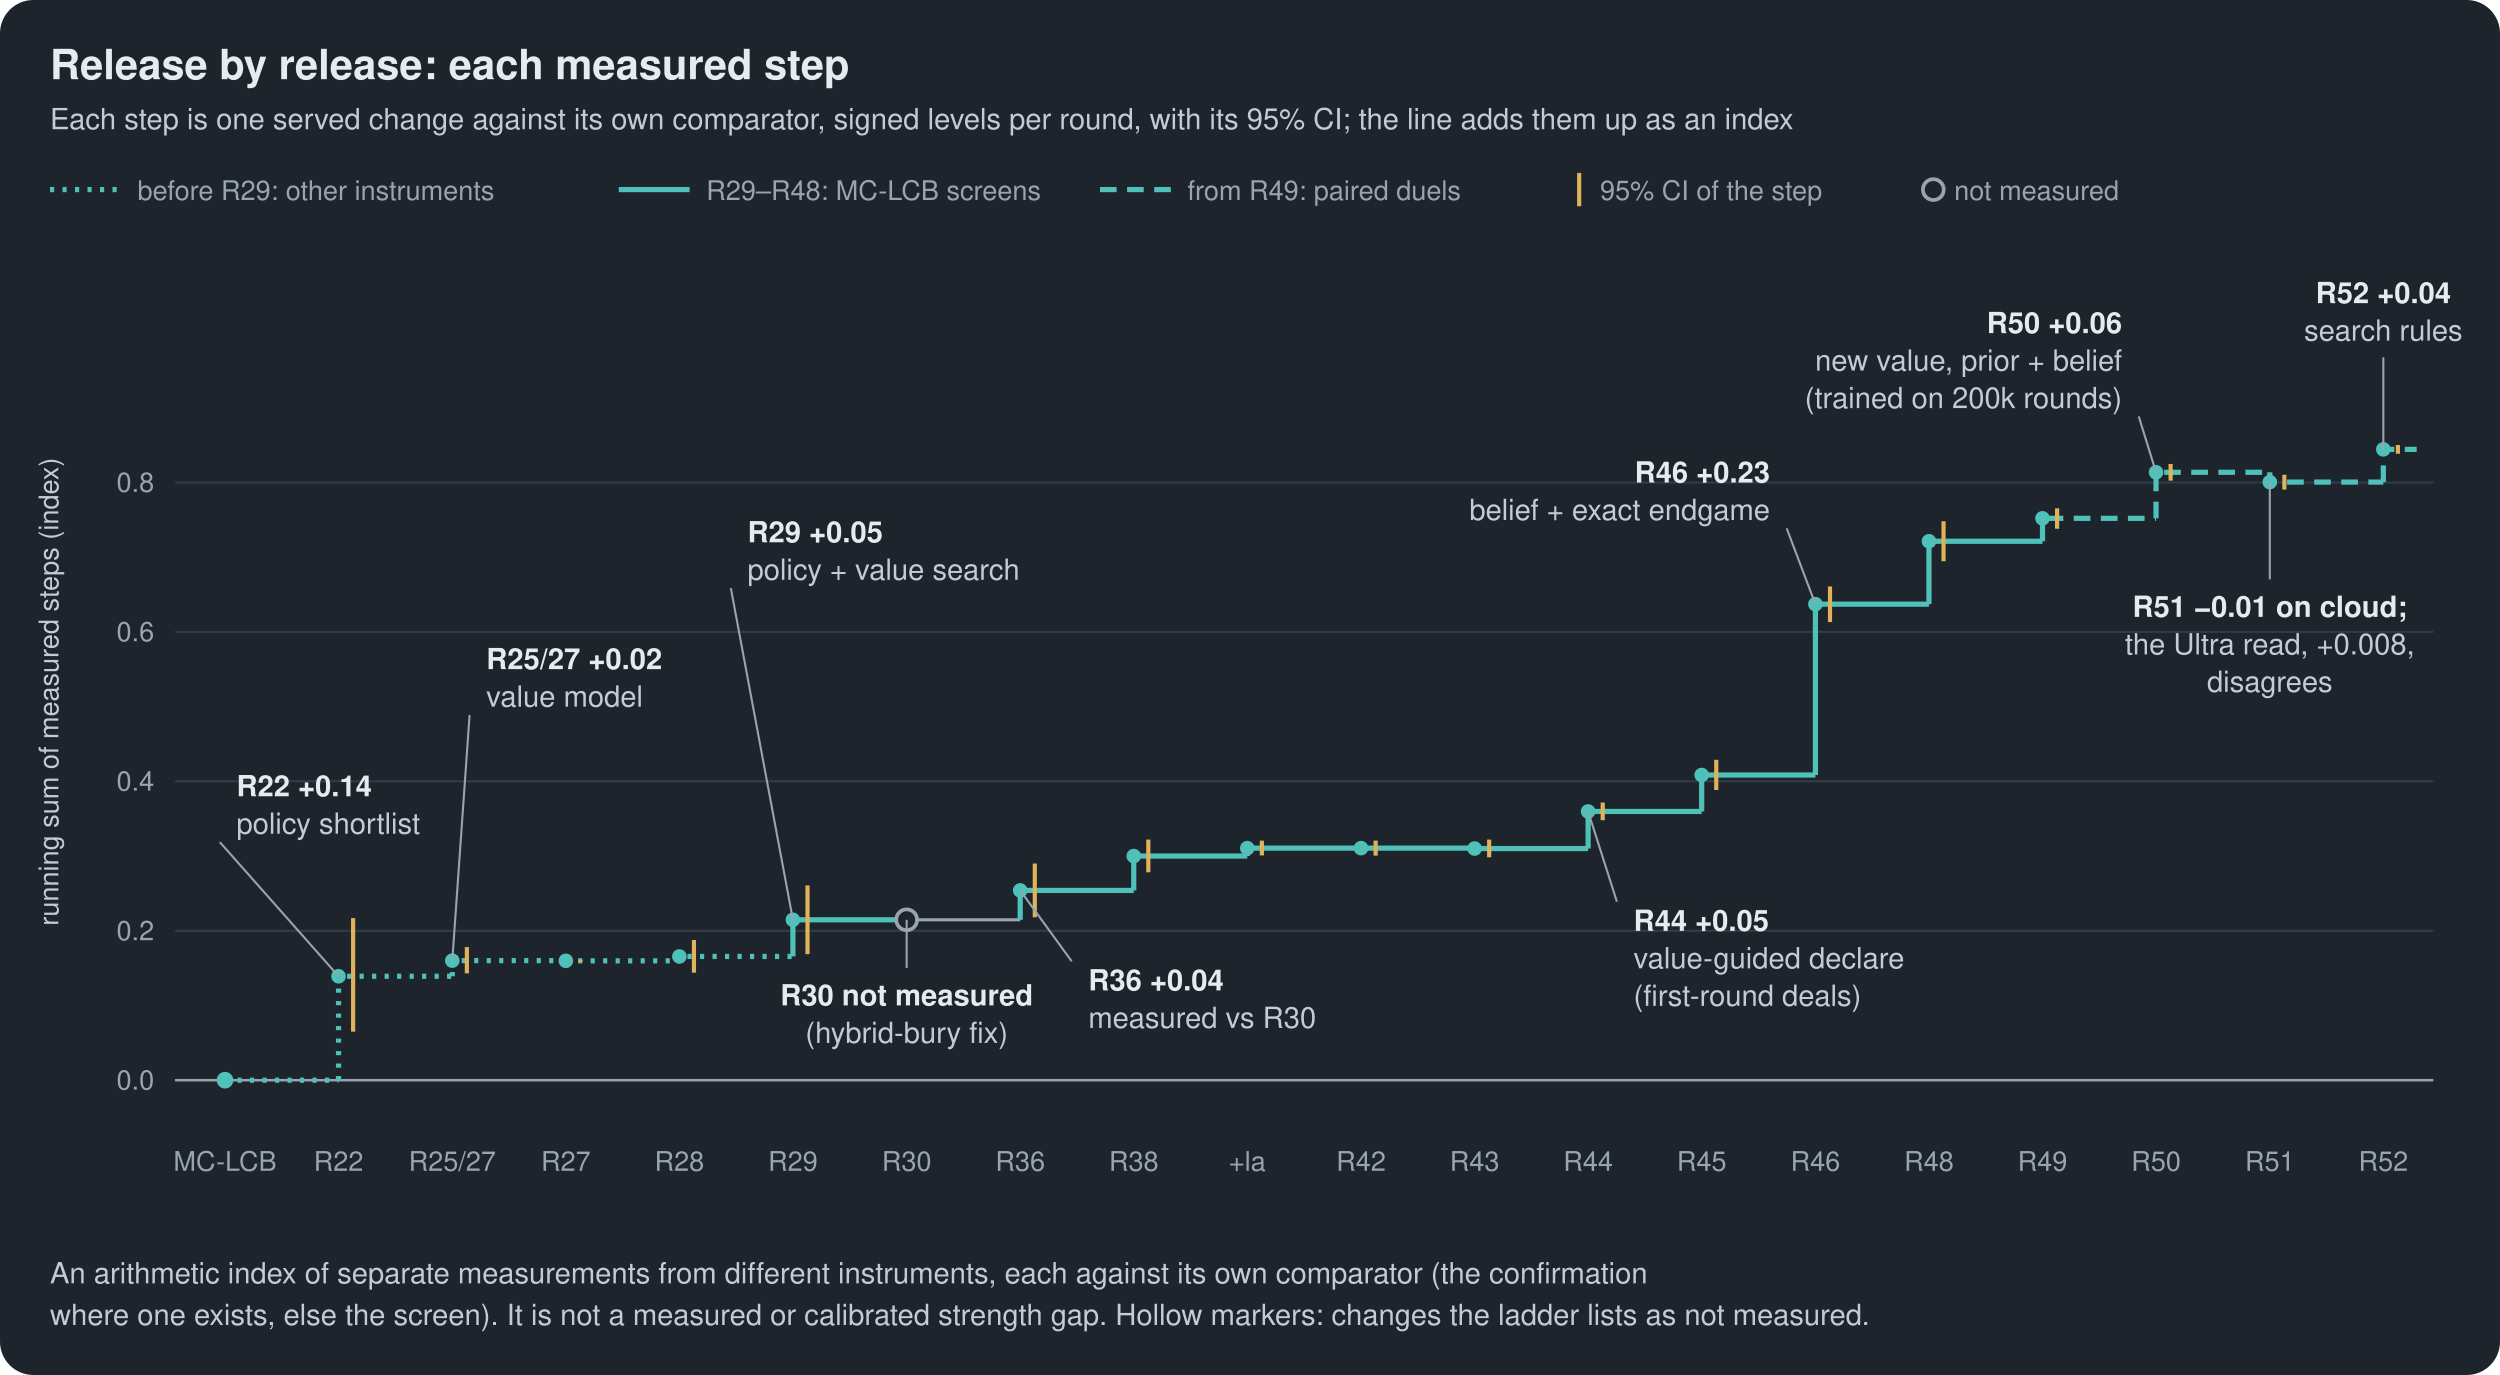
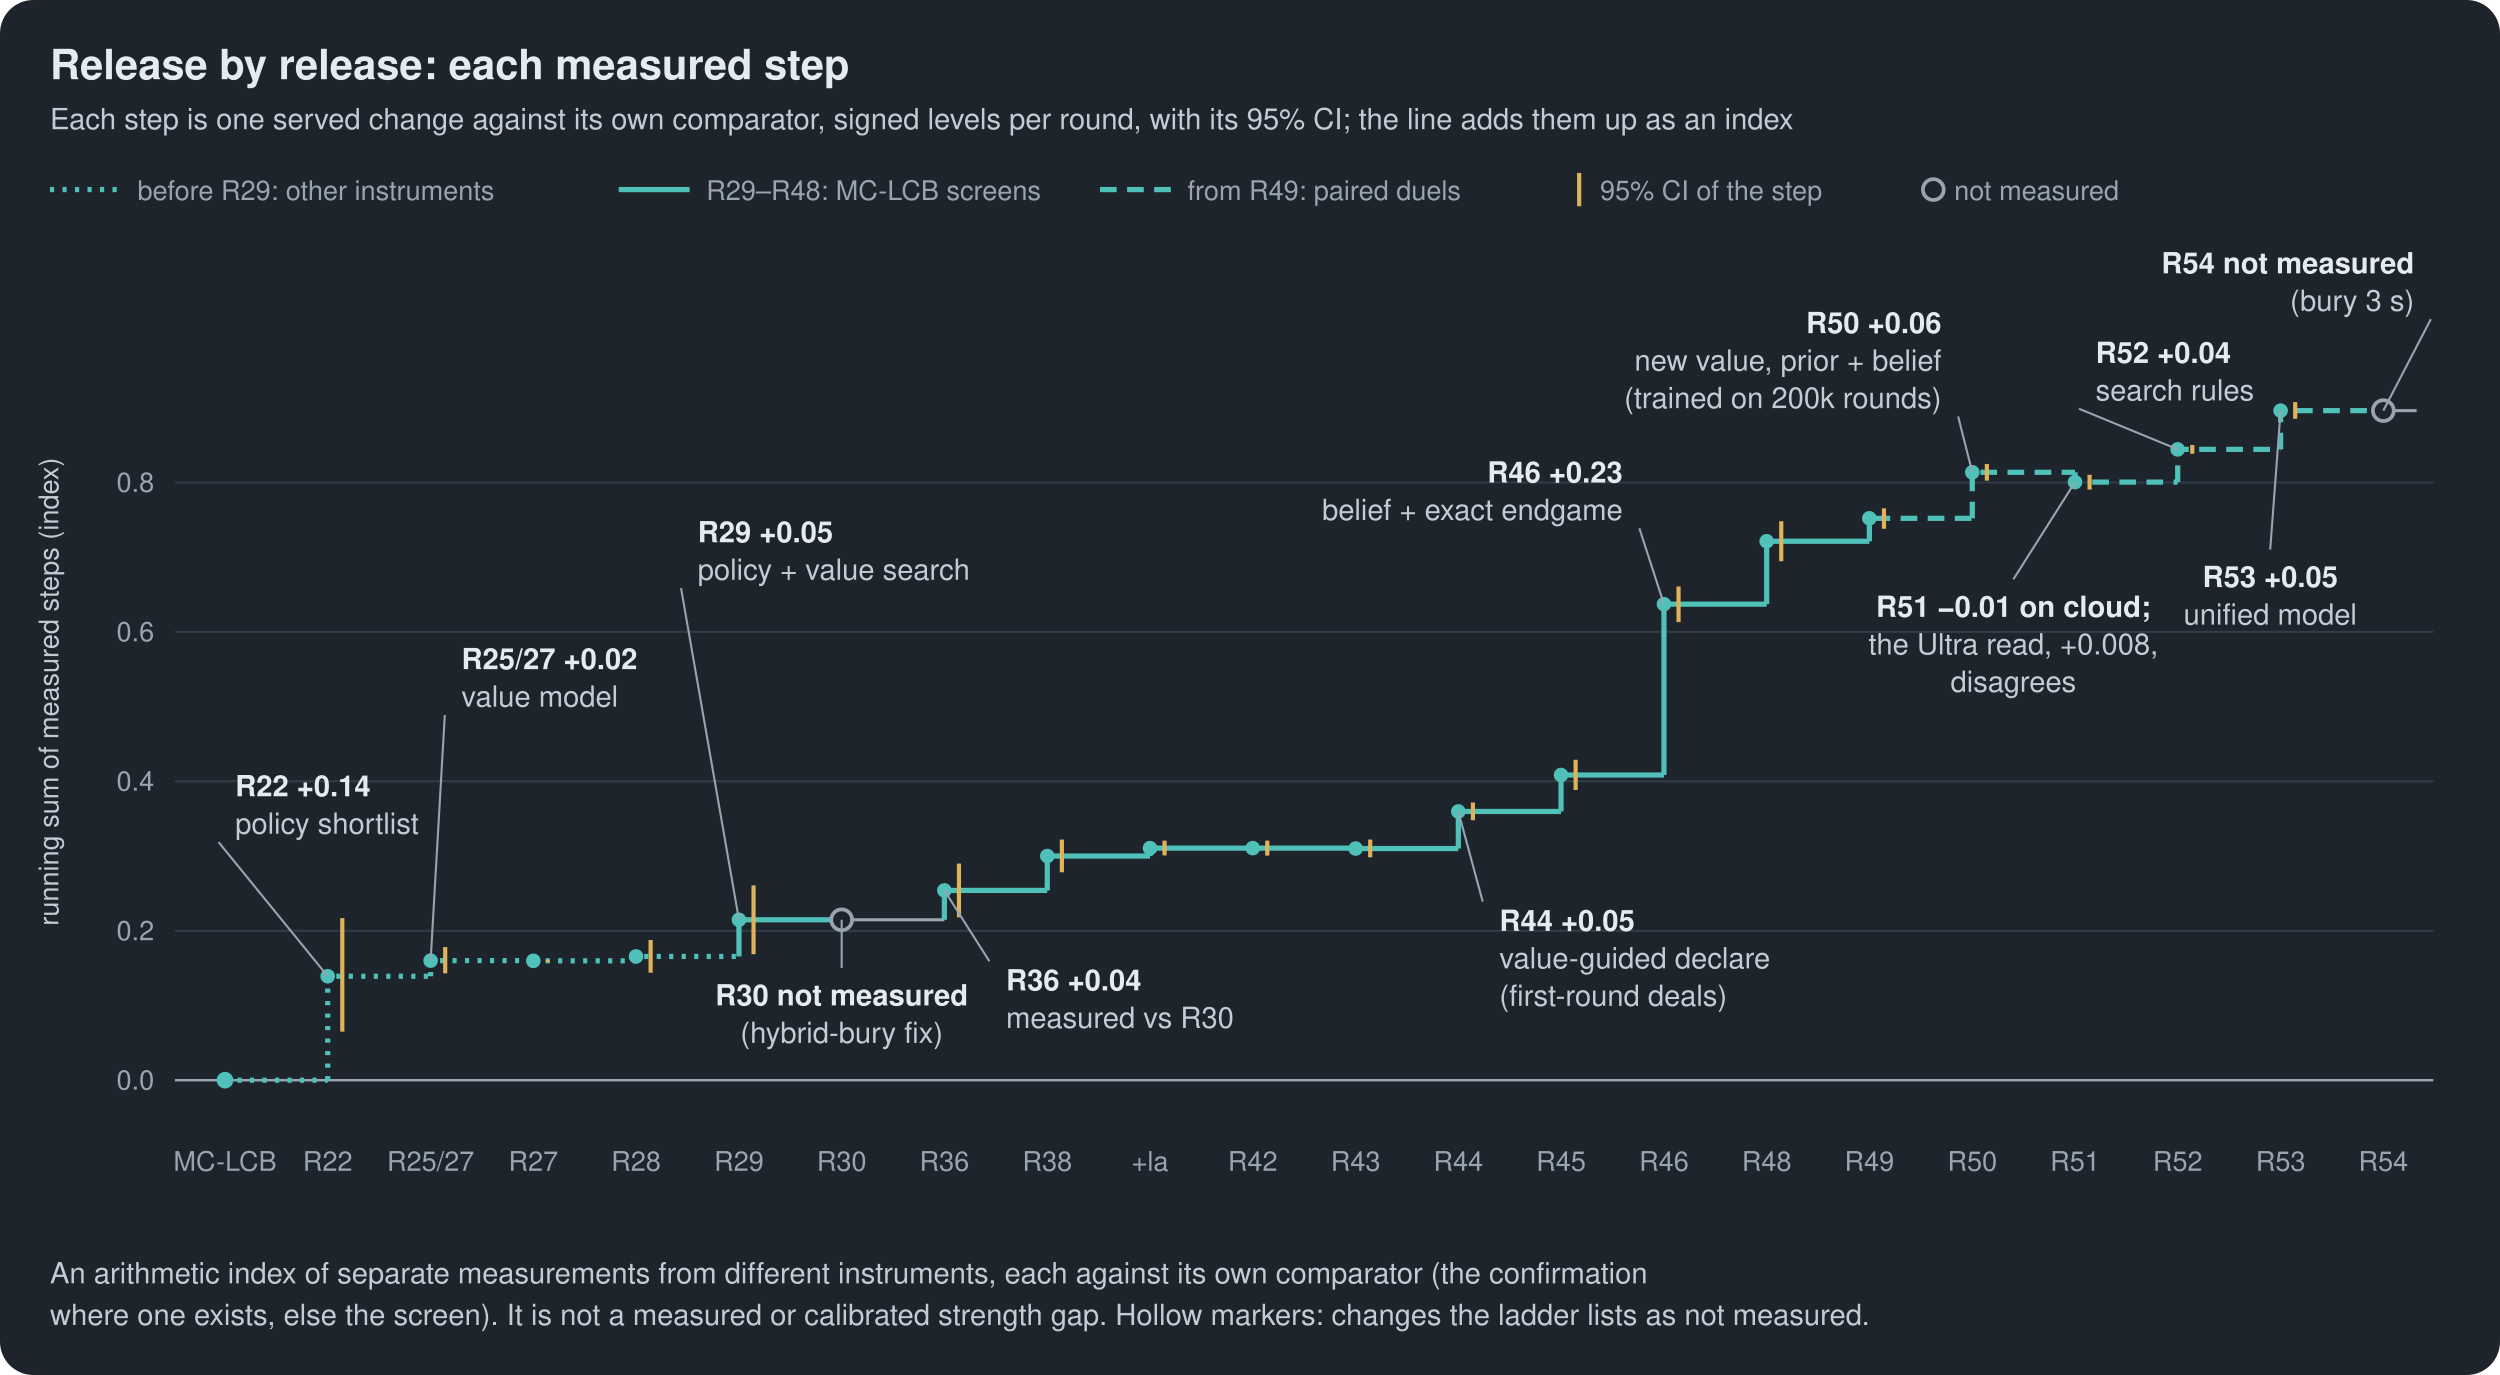
- <svg xmlns="http://www.w3.org/2000/svg" viewBox="0 0 1200 660" width="1200" height="660" role="img" aria-label="Step chart, by release, of each served change's measured step against its own comparator in signed levels per round, with 95% CI whiskers, and a line that adds the steps up as an arithmetic index. Dotted before release 29 (other instruments), solid for MC-LCB common-control screens from release 29 to 48, dashed for paired head-to-head duels from release 49. Callouts: release 22 +0.14, policy shortlist; release 25/27 +0.02, value model; release 29 +0.05, policy plus value search; release 30 not measured; release 36 +0.04, measured against release 30; release 44 +0.05, value-guided declare, first-round deals; release 46 +0.23, belief plus exact endgame; release 50 +0.06, new value, prior and belief, trained on 200k rounds; release 51 −0.01 on cloud, where the Ultra read, +0.008, disagrees; release 52 +0.04, search rules. An arithmetic index of separate measurements from different instruments, each against its own comparator (the confirmation where one exists, else the screen). It is not a measured or calibrated strength gap. Hollow markers: changes the ladder lists as not measured.">
+ <svg xmlns="http://www.w3.org/2000/svg" viewBox="0 0 1200 660" width="1200" height="660" role="img" aria-label="Step chart, by release, of each served change's measured step against its own comparator in signed levels per round, with 95% CI whiskers, and a line that adds the steps up as an arithmetic index. Dotted before release 29 (other instruments), solid for MC-LCB common-control screens from release 29 to 48, dashed for paired head-to-head duels from release 49. Callouts: release 22 +0.14, policy shortlist; release 25/27 +0.02, value model; release 29 +0.05, policy plus value search; release 30 not measured; release 36 +0.04, measured against release 30; release 44 +0.05, value-guided declare, first-round deals; release 46 +0.23, belief plus exact endgame; release 50 +0.06, new value, prior and belief, trained on 200k rounds; release 51 −0.01 on cloud, where the Ultra read, +0.008, disagrees; release 52 +0.04, search rules; release 53 +0.05, the unified model; release 54 not measured, the bury budget raised to 3 s. An arithmetic index of separate measurements from different instruments, each against its own comparator (the confirmation where one exists, else the screen). It is not a measured or calibrated strength gap. Hollow markers: changes the ladder lists as not measured.">
  <style>.bg{fill:#1d242c}.h1{font:600 20px -apple-system, BlinkMacSystemFont, 'Segoe UI', Helvetica, Arial, sans-serif;fill:#e6ebf0}.s{font:14px -apple-system, BlinkMacSystemFont, 'Segoe UI', Helvetica, Arial, sans-serif;fill:#c3ccd5}.tick{font:13px -apple-system, BlinkMacSystemFont, 'Segoe UI', Helvetica, Arial, sans-serif;fill:#98a4b0}.axis{font:13px -apple-system, BlinkMacSystemFont, 'Segoe UI', Helvetica, Arial, sans-serif;fill:#c3ccd5}.rel{font:600 14px -apple-system, BlinkMacSystemFont, 'Segoe UI', Helvetica, Arial, sans-serif;fill:#e6ebf0}.note{font:14px -apple-system, BlinkMacSystemFont, 'Segoe UI', Helvetica, Arial, sans-serif;fill:#c3ccd5}.grid{stroke:#323c47;stroke-width:1}.zero{stroke:#98a4b0;stroke-width:1.2}.line{stroke:#4fc1b9;stroke-width:2.5;fill:none}.ci{stroke:#e0b25a;stroke-width:2}.dot{fill:#4fc1b9}.hollow{fill:#1d242c;stroke:#98a4b0;stroke-width:1.8}.lead{stroke:#98a4b0;stroke-width:1;fill:none}.gap{stroke:#98a4b0;stroke-width:1.5}</style>
  <rect class="bg" x="0" y="0" width="1200" height="660" rx="16" />
  <text x="24" y="38" class="h1">Release by release: each measured step</text>
  <text x="24" y="62" class="s">Each step is one served change against its own comparator, signed levels per round, with its 95% CI; the line adds them up as an index</text>
  <line class="line" x1="24" x2="58" y1="91" y2="91" stroke-dasharray="2 4" />
  <text x="66" y="96" class="tick">before R29: other instruments</text>
  <line class="line" x1="297" x2="331" y1="91" y2="91" />
  <text x="339" y="96" class="tick">R29–R48: MC-LCB screens</text>
  <line class="line" x1="528" x2="562" y1="91" y2="91" stroke-dasharray="8 5" />
  <text x="570" y="96" class="tick">from R49: paired duels</text>
  <line class="ci" x1="758" x2="758" y1="83" y2="99" />
  <text x="768" y="96" class="tick">95% CI of the step</text>
  <circle class="hollow" cx="928" cy="91" r="5" />
  <text x="938" y="96" class="tick">not measured</text>
  <line class="zero" x1="84" x2="1168" y1="518.5" y2="518.5" />
  <text x="74" y="523" class="tick" text-anchor="end">0.0</text>
  <line class="grid" x1="84" x2="1168" y1="446.8" y2="446.8" />
  <text x="74" y="451.3" class="tick" text-anchor="end">0.2</text>
  <line class="grid" x1="84" x2="1168" y1="375" y2="375" />
  <text x="74" y="379.5" class="tick" text-anchor="end">0.4</text>
  <line class="grid" x1="84" x2="1168" y1="303.3" y2="303.3" />
  <text x="74" y="307.8" class="tick" text-anchor="end">0.6</text>
  <line class="grid" x1="84" x2="1168" y1="231.6" y2="231.6" />
  <text x="74" y="236.1" class="tick" text-anchor="end">0.8</text>
  <text class="axis" text-anchor="middle" transform="translate(28 332) rotate(-90)">running sum of measured steps (index)</text>
  <text x="108" y="562" class="tick" text-anchor="middle">MC-LCB</text>
-   <text x="162.5" y="562" class="tick" text-anchor="middle">R22</text>
-   <line class="line" x1="108" x2="162.5" y1="518.5" y2="518.5" stroke-dasharray="2 4" />
-   <path class="line" d="M162.5 518.5 V468.6 H217.1" stroke-dasharray="2 4" />
-   <line class="ci" x1="169.5" x2="169.5" y1="495.2" y2="440.7" />
-   <text x="217.1" y="562" class="tick" text-anchor="middle">R25/27</text>
-   <path class="line" d="M217.1 468.6 V461.1 H271.6" stroke-dasharray="2 4" />
-   <line class="ci" x1="224.1" x2="224.1" y1="467.2" y2="454.6" />
-   <text x="271.6" y="562" class="tick" text-anchor="middle">R27</text>
-   <path class="line" d="M271.6 461.1 V461.2 H326.1" stroke-dasharray="2 4" />
-   <line class="ci" x1="278.6" x2="278.6" y1="461.7" y2="460.7" />
-   <text x="326.1" y="562" class="tick" text-anchor="middle">R28</text>
-   <path class="line" d="M326.1 461.2 V459.1 H380.6" stroke-dasharray="2 4" />
-   <line class="ci" x1="333.1" x2="333.1" y1="466.9" y2="451.2" />
-   <text x="380.6" y="562" class="tick" text-anchor="middle">R29</text>
-   <path class="line" d="M380.6 459.1 V441.5 H435.2" />
-   <line class="ci" x1="387.6" x2="387.6" y1="458" y2="425" />
-   <text x="435.2" y="562" class="tick" text-anchor="middle">R30</text>
-   <line class="gap" x1="435.2" x2="489.7" y1="441.5" y2="441.5" />
-   <text x="489.7" y="562" class="tick" text-anchor="middle">R36</text>
-   <path class="line" d="M489.7 441.5 V427.4 H544.2" />
-   <line class="ci" x1="496.7" x2="496.7" y1="440.3" y2="414.5" />
-   <text x="544.2" y="562" class="tick" text-anchor="middle">R38</text>
-   <path class="line" d="M544.2 427.4 V410.9 H598.7" />
-   <line class="ci" x1="551.2" x2="551.2" y1="418.7" y2="403" />
-   <text x="598.7" y="562" class="tick" text-anchor="middle">+la</text>
-   <path class="line" d="M598.7 410.9 V407.1 H653.3" />
-   <line class="ci" x1="605.7" x2="605.7" y1="410.6" y2="403.5" />
-   <text x="653.3" y="562" class="tick" text-anchor="middle">R42</text>
-   <path class="line" d="M653.3 407.1 V407.1 H707.8" />
-   <line class="ci" x1="660.3" x2="660.3" y1="410.7" y2="403.5" />
-   <text x="707.8" y="562" class="tick" text-anchor="middle">R43</text>
-   <path class="line" d="M707.8 407.1 V407.3 H762.3" />
-   <line class="ci" x1="714.8" x2="714.8" y1="411.5" y2="403" />
-   <text x="762.3" y="562" class="tick" text-anchor="middle">R44</text>
-   <path class="line" d="M762.3 407.3 V389.5 H816.8" />
-   <line class="ci" x1="769.3" x2="769.3" y1="393.7" y2="385.2" />
-   <text x="816.8" y="562" class="tick" text-anchor="middle">R45</text>
-   <path class="line" d="M816.8 389.5 V372 H871.4" />
-   <line class="ci" x1="823.8" x2="823.8" y1="379.2" y2="364.7" />
-   <text x="871.4" y="562" class="tick" text-anchor="middle">R46</text>
-   <path class="line" d="M871.4 372 V290 H925.9" />
-   <line class="ci" x1="878.4" x2="878.4" y1="298.6" y2="281.5" />
-   <text x="925.9" y="562" class="tick" text-anchor="middle">R48</text>
-   <path class="line" d="M925.9 290 V259.8 H980.4" />
-   <line class="ci" x1="932.9" x2="932.9" y1="269.4" y2="250.2" />
-   <text x="980.4" y="562" class="tick" text-anchor="middle">R49</text>
-   <path class="line" d="M980.4 259.8 V248.8 H1034.9" stroke-dasharray="8 5" />
-   <line class="ci" x1="987.4" x2="987.4" y1="253.8" y2="244" />
-   <text x="1034.9" y="562" class="tick" text-anchor="middle">R50</text>
-   <path class="line" d="M1034.9 248.8 V226.7 H1089.5" stroke-dasharray="8 5" />
-   <line class="ci" x1="1041.9" x2="1041.9" y1="230.7" y2="222.7" />
-   <text x="1089.5" y="562" class="tick" text-anchor="middle">R51</text>
-   <path class="line" d="M1089.5 226.7 V231.4 H1144" stroke-dasharray="8 5" />
-   <line class="ci" x1="1096.5" x2="1096.5" y1="235" y2="227.9" />
-   <text x="1144" y="562" class="tick" text-anchor="middle">R52</text>
-   <path class="line" d="M1144 231.4 V215.7 H1160" stroke-dasharray="8 5" />
-   <line class="ci" x1="1151" x2="1151" y1="217.8" y2="213.6" />
+   <text x="157.3" y="562" class="tick" text-anchor="middle">R22</text>
+   <line class="line" x1="108" x2="157.3" y1="518.5" y2="518.5" stroke-dasharray="2 4" />
+   <path class="line" d="M157.3 518.5 V468.6 H206.7" stroke-dasharray="2 4" />
+   <line class="ci" x1="164.3" x2="164.3" y1="495.2" y2="440.7" />
+   <text x="206.7" y="562" class="tick" text-anchor="middle">R25/27</text>
+   <path class="line" d="M206.7 468.6 V461.1 H256" stroke-dasharray="2 4" />
+   <line class="ci" x1="213.7" x2="213.7" y1="467.2" y2="454.6" />
+   <text x="256" y="562" class="tick" text-anchor="middle">R27</text>
+   <path class="line" d="M256 461.1 V461.2 H305.3" stroke-dasharray="2 4" />
+   <line class="ci" x1="263" x2="263" y1="461.7" y2="460.7" />
+   <text x="305.3" y="562" class="tick" text-anchor="middle">R28</text>
+   <path class="line" d="M305.3 461.2 V459.1 H354.7" stroke-dasharray="2 4" />
+   <line class="ci" x1="312.3" x2="312.3" y1="466.9" y2="451.2" />
+   <text x="354.7" y="562" class="tick" text-anchor="middle">R29</text>
+   <path class="line" d="M354.7 459.1 V441.5 H404" />
+   <line class="ci" x1="361.7" x2="361.7" y1="458" y2="425" />
+   <text x="404" y="562" class="tick" text-anchor="middle">R30</text>
+   <line class="gap" x1="404" x2="453.3" y1="441.5" y2="441.5" />
+   <text x="453.3" y="562" class="tick" text-anchor="middle">R36</text>
+   <path class="line" d="M453.3 441.5 V427.4 H502.7" />
+   <line class="ci" x1="460.3" x2="460.3" y1="440.3" y2="414.5" />
+   <text x="502.7" y="562" class="tick" text-anchor="middle">R38</text>
+   <path class="line" d="M502.7 427.4 V410.9 H552" />
+   <line class="ci" x1="509.7" x2="509.7" y1="418.7" y2="403" />
+   <text x="552" y="562" class="tick" text-anchor="middle">+la</text>
+   <path class="line" d="M552 410.9 V407.1 H601.3" />
+   <line class="ci" x1="559" x2="559" y1="410.6" y2="403.5" />
+   <text x="601.3" y="562" class="tick" text-anchor="middle">R42</text>
+   <path class="line" d="M601.3 407.1 V407.1 H650.7" />
+   <line class="ci" x1="608.3" x2="608.3" y1="410.7" y2="403.5" />
+   <text x="650.7" y="562" class="tick" text-anchor="middle">R43</text>
+   <path class="line" d="M650.7 407.1 V407.3 H700" />
+   <line class="ci" x1="657.7" x2="657.7" y1="411.5" y2="403" />
+   <text x="700" y="562" class="tick" text-anchor="middle">R44</text>
+   <path class="line" d="M700 407.3 V389.5 H749.3" />
+   <line class="ci" x1="707" x2="707" y1="393.7" y2="385.2" />
+   <text x="749.3" y="562" class="tick" text-anchor="middle">R45</text>
+   <path class="line" d="M749.3 389.5 V372 H798.7" />
+   <line class="ci" x1="756.3" x2="756.3" y1="379.2" y2="364.7" />
+   <text x="798.7" y="562" class="tick" text-anchor="middle">R46</text>
+   <path class="line" d="M798.7 372 V290 H848" />
+   <line class="ci" x1="805.7" x2="805.7" y1="298.6" y2="281.5" />
+   <text x="848" y="562" class="tick" text-anchor="middle">R48</text>
+   <path class="line" d="M848 290 V259.8 H897.3" />
+   <line class="ci" x1="855" x2="855" y1="269.4" y2="250.2" />
+   <text x="897.3" y="562" class="tick" text-anchor="middle">R49</text>
+   <path class="line" d="M897.3 259.8 V248.8 H946.7" stroke-dasharray="8 5" />
+   <line class="ci" x1="904.3" x2="904.3" y1="253.8" y2="244" />
+   <text x="946.7" y="562" class="tick" text-anchor="middle">R50</text>
+   <path class="line" d="M946.7 248.8 V226.7 H996" stroke-dasharray="8 5" />
+   <line class="ci" x1="953.7" x2="953.7" y1="230.7" y2="222.7" />
+   <text x="996" y="562" class="tick" text-anchor="middle">R51</text>
+   <path class="line" d="M996 226.7 V231.4 H1045.3" stroke-dasharray="8 5" />
+   <line class="ci" x1="1003" x2="1003" y1="235" y2="227.9" />
+   <text x="1045.3" y="562" class="tick" text-anchor="middle">R52</text>
+   <path class="line" d="M1045.3 231.4 V215.7 H1094.7" stroke-dasharray="8 5" />
+   <line class="ci" x1="1052.3" x2="1052.3" y1="217.8" y2="213.6" />
+   <text x="1094.7" y="562" class="tick" text-anchor="middle">R53</text>
+   <path class="line" d="M1094.7 215.7 V197.1 H1144" stroke-dasharray="8 5" />
+   <line class="ci" x1="1101.7" x2="1101.7" y1="201" y2="193" />
+   <text x="1144" y="562" class="tick" text-anchor="middle">R54</text>
+   <line class="gap" x1="1144" x2="1160" y1="197.1" y2="197.1" />
  <circle class="dot" cx="108" cy="518.5" r="4" />
-   <circle class="dot" cx="162.5" cy="468.6" r="3.5" />
-   <path class="lead" d="M162.5 468.6 L105.5 404.2" />
-   <text x="113.5" y="382.2" class="rel" text-anchor="start">R22 +0.14</text>
-   <text x="113.5" y="400.2" class="note" text-anchor="start">policy shortlist</text>
-   <circle class="dot" cx="217.1" cy="461.1" r="3.5" />
-   <path class="lead" d="M217.1 461.1 L225.4 343.2" />
-   <text x="233.4" y="321.2" class="rel" text-anchor="start">R25/27 +0.02</text>
-   <text x="233.4" y="339.2" class="note" text-anchor="start">value model</text>
-   <circle class="dot" cx="271.6" cy="461.2" r="3.5" />
-   <circle class="dot" cx="326.1" cy="459.1" r="3.5" />
-   <circle class="dot" cx="380.6" cy="441.5" r="3.5" />
-   <path class="lead" d="M380.6 441.5 L350.8 282.3" />
-   <text x="358.8" y="260.3" class="rel" text-anchor="start">R29 +0.05</text>
-   <text x="358.8" y="278.3" class="note" text-anchor="start">policy + value search</text>
-   <circle class="hollow" cx="435.2" cy="441.5" r="5" />
-   <path class="lead" d="M435.2 441.5 L435.2 464.6" />
-   <text x="435.2" y="482.6" class="rel" text-anchor="middle">R30 not measured</text>
-   <text x="435.2" y="500.6" class="note" text-anchor="middle">(hybrid-bury fix)</text>
-   <circle class="dot" cx="489.7" cy="427.4" r="3.5" />
-   <path class="lead" d="M489.7 427.4 L514.4 461.4" />
-   <text x="522.4" y="475.4" class="rel" text-anchor="start">R36 +0.04</text>
-   <text x="522.4" y="493.4" class="note" text-anchor="start">measured vs R30</text>
-   <circle class="dot" cx="544.2" cy="410.9" r="3.5" />
-   <circle class="dot" cx="598.7" cy="407.1" r="3.5" />
-   <circle class="dot" cx="653.3" cy="407.1" r="3.5" />
-   <circle class="dot" cx="707.8" cy="407.3" r="3.5" />
-   <circle class="dot" cx="762.3" cy="389.5" r="3.5" />
-   <path class="lead" d="M762.3 389.5 L776.1 432.8" />
-   <text x="784.1" y="446.8" class="rel" text-anchor="start">R44 +0.05</text>
-   <text x="784.1" y="464.8" class="note" text-anchor="start">value-guided declare</text>
-   <text x="784.1" y="482.8" class="note" text-anchor="start">(first-round deals)</text>
-   <circle class="dot" cx="816.8" cy="372" r="3.5" />
-   <circle class="dot" cx="871.4" cy="290" r="3.5" />
-   <path class="lead" d="M871.4 290 L857.6 253.6" />
-   <text x="849.6" y="231.6" class="rel" text-anchor="end">R46 +0.23</text>
-   <text x="849.6" y="249.6" class="note" text-anchor="end">belief + exact endgame</text>
-   <circle class="dot" cx="925.9" cy="259.8" r="3.5" />
-   <circle class="dot" cx="980.4" cy="248.8" r="3.5" />
-   <circle class="dot" cx="1034.9" cy="226.7" r="3.5" />
-   <path class="lead" d="M1034.9 226.7 L1026.6 199.9" />
-   <text x="1018.6" y="159.9" class="rel" text-anchor="end">R50 +0.06</text>
-   <text x="1018.6" y="177.9" class="note" text-anchor="end">new value, prior + belief</text>
-   <text x="1018.6" y="195.9" class="note" text-anchor="end">(trained on 200k rounds)</text>
-   <circle class="dot" cx="1089.5" cy="231.4" r="3.5" />
-   <path class="lead" d="M1089.5 231.4 L1089.5 278.1" />
-   <text x="1089.5" y="296.1" class="rel" text-anchor="middle">R51 −0.01 on cloud;</text>
-   <text x="1089.5" y="314.1" class="note" text-anchor="middle">the Ultra read, +0.008,</text>
-   <text x="1089.5" y="332.1" class="note" text-anchor="middle">disagrees</text>
-   <circle class="dot" cx="1144" cy="215.7" r="3.5" />
-   <path class="lead" d="M1144 215.7 L1144 171.5" />
-   <text x="1144" y="145.5" class="rel" text-anchor="middle">R52 +0.04</text>
-   <text x="1144" y="163.5" class="note" text-anchor="middle">search rules</text>
+   <circle class="dot" cx="157.3" cy="468.6" r="3.5" />
+   <path class="lead" d="M157.3 468.6 L104.9 404.2" />
+   <text x="112.9" y="382.2" class="rel" text-anchor="start">R22 +0.14</text>
+   <text x="112.9" y="400.2" class="note" text-anchor="start">policy shortlist</text>
+   <circle class="dot" cx="206.7" cy="461.1" r="3.5" />
+   <path class="lead" d="M206.7 461.1 L213.5 343.2" />
+   <text x="221.5" y="321.2" class="rel" text-anchor="start">R25/27 +0.02</text>
+   <text x="221.5" y="339.2" class="note" text-anchor="start">value model</text>
+   <circle class="dot" cx="256" cy="461.2" r="3.5" />
+   <circle class="dot" cx="305.3" cy="459.1" r="3.5" />
+   <circle class="dot" cx="354.7" cy="441.5" r="3.5" />
+   <path class="lead" d="M354.7 441.5 L326.9 282.3" />
+   <text x="334.9" y="260.3" class="rel" text-anchor="start">R29 +0.05</text>
+   <text x="334.9" y="278.3" class="note" text-anchor="start">policy + value search</text>
+   <circle class="hollow" cx="404" cy="441.5" r="5" />
+   <path class="lead" d="M404 441.5 L404 464.6" />
+   <text x="404" y="482.6" class="rel" text-anchor="middle">R30 not measured</text>
+   <text x="404" y="500.6" class="note" text-anchor="middle">(hybrid-bury fix)</text>
+   <circle class="dot" cx="453.3" cy="427.4" r="3.5" />
+   <path class="lead" d="M453.3 427.4 L474.9 461.4" />
+   <text x="482.9" y="475.4" class="rel" text-anchor="start">R36 +0.04</text>
+   <text x="482.9" y="493.4" class="note" text-anchor="start">measured vs R30</text>
+   <circle class="dot" cx="502.7" cy="410.9" r="3.5" />
+   <circle class="dot" cx="552" cy="407.1" r="3.5" />
+   <circle class="dot" cx="601.3" cy="407.1" r="3.5" />
+   <circle class="dot" cx="650.7" cy="407.3" r="3.5" />
+   <circle class="dot" cx="700" cy="389.5" r="3.5" />
+   <path class="lead" d="M700 389.5 L711.7 432.8" />
+   <text x="719.7" y="446.8" class="rel" text-anchor="start">R44 +0.05</text>
+   <text x="719.7" y="464.8" class="note" text-anchor="start">value-guided declare</text>
+   <text x="719.7" y="482.8" class="note" text-anchor="start">(first-round deals)</text>
+   <circle class="dot" cx="749.3" cy="372" r="3.5" />
+   <circle class="dot" cx="798.7" cy="290" r="3.5" />
+   <path class="lead" d="M798.7 290 L786.9 253.6" />
+   <text x="778.9" y="231.6" class="rel" text-anchor="end">R46 +0.23</text>
+   <text x="778.9" y="249.6" class="note" text-anchor="end">belief + exact endgame</text>
+   <circle class="dot" cx="848" cy="259.8" r="3.5" />
+   <circle class="dot" cx="897.3" cy="248.8" r="3.5" />
+   <circle class="dot" cx="946.7" cy="226.7" r="3.5" />
+   <path class="lead" d="M946.7 226.7 L939.9 199.9" />
+   <text x="931.9" y="159.9" class="rel" text-anchor="end">R50 +0.06</text>
+   <text x="931.9" y="177.9" class="note" text-anchor="end">new value, prior + belief</text>
+   <text x="931.9" y="195.9" class="note" text-anchor="end">(trained on 200k rounds)</text>
+   <circle class="dot" cx="996" cy="231.4" r="3.5" />
+   <path class="lead" d="M996 231.4 L966.4 278.1" />
+   <text x="966.4" y="296.1" class="rel" text-anchor="middle">R51 −0.01 on cloud;</text>
+   <text x="966.4" y="314.1" class="note" text-anchor="middle">the Ultra read, +0.008,</text>
+   <text x="966.4" y="332.1" class="note" text-anchor="middle">disagrees</text>
+   <circle class="dot" cx="1045.3" cy="215.7" r="3.5" />
+   <path class="lead" d="M1045.3 215.7 L997.9 196.2" />
+   <text x="1005.9" y="174.2" class="rel" text-anchor="start">R52 +0.04</text>
+   <text x="1005.9" y="192.2" class="note" text-anchor="start">search rules</text>
+   <circle class="dot" cx="1094.7" cy="197.1" r="3.5" />
+   <path class="lead" d="M1094.7 197.1 L1089.7 263.8" />
+   <text x="1089.7" y="281.8" class="rel" text-anchor="middle">R53 +0.05</text>
+   <text x="1089.7" y="299.8" class="note" text-anchor="middle">unified model</text>
+   <circle class="hollow" cx="1144" cy="197.1" r="5" />
+   <path class="lead" d="M1144 197.1 L1166.8 153.2" />
+   <text x="1158.8" y="131.2" class="rel" text-anchor="end">R54 not measured</text>
+   <text x="1158.8" y="149.2" class="note" text-anchor="end">(bury 3 s)</text>
  <text x="24" y="616" class="s">An arithmetic index of separate measurements from different instruments, each against its own comparator (the confirmation</text>
  <text x="24" y="636" class="s">where one exists, else the screen). It is not a measured or calibrated strength gap. Hollow markers: changes the ladder lists as not measured.</text>
</svg>
